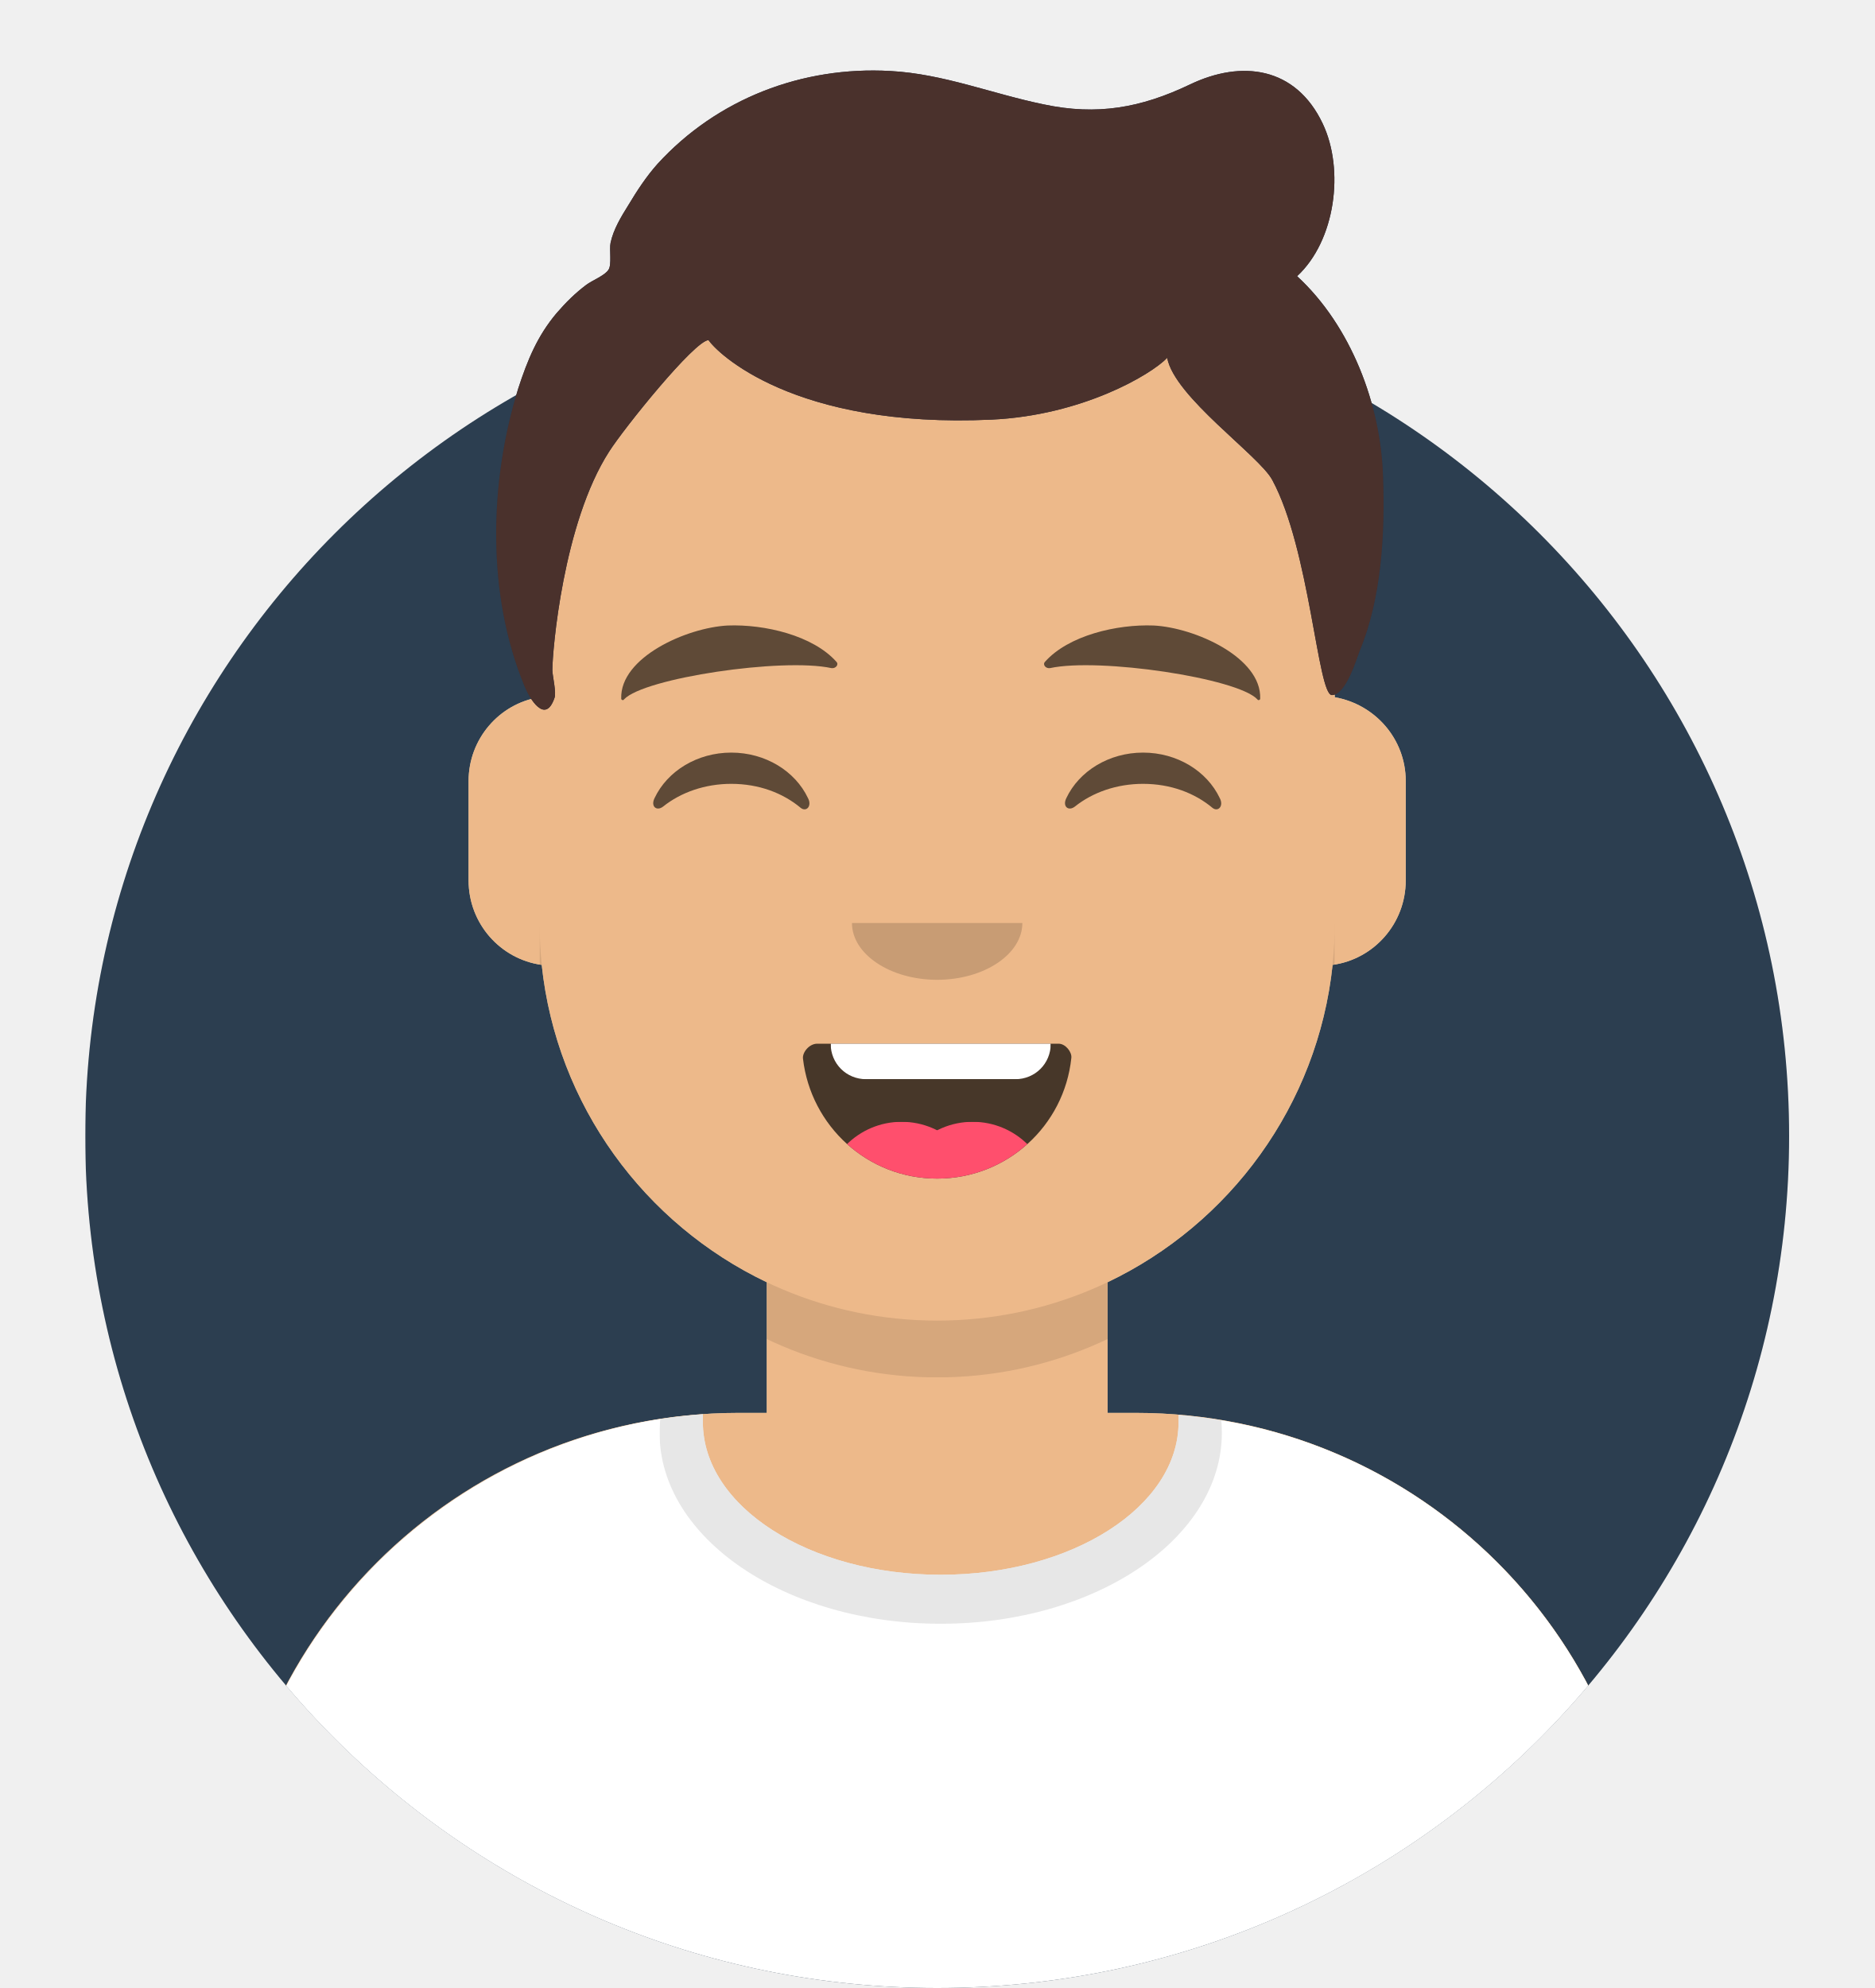
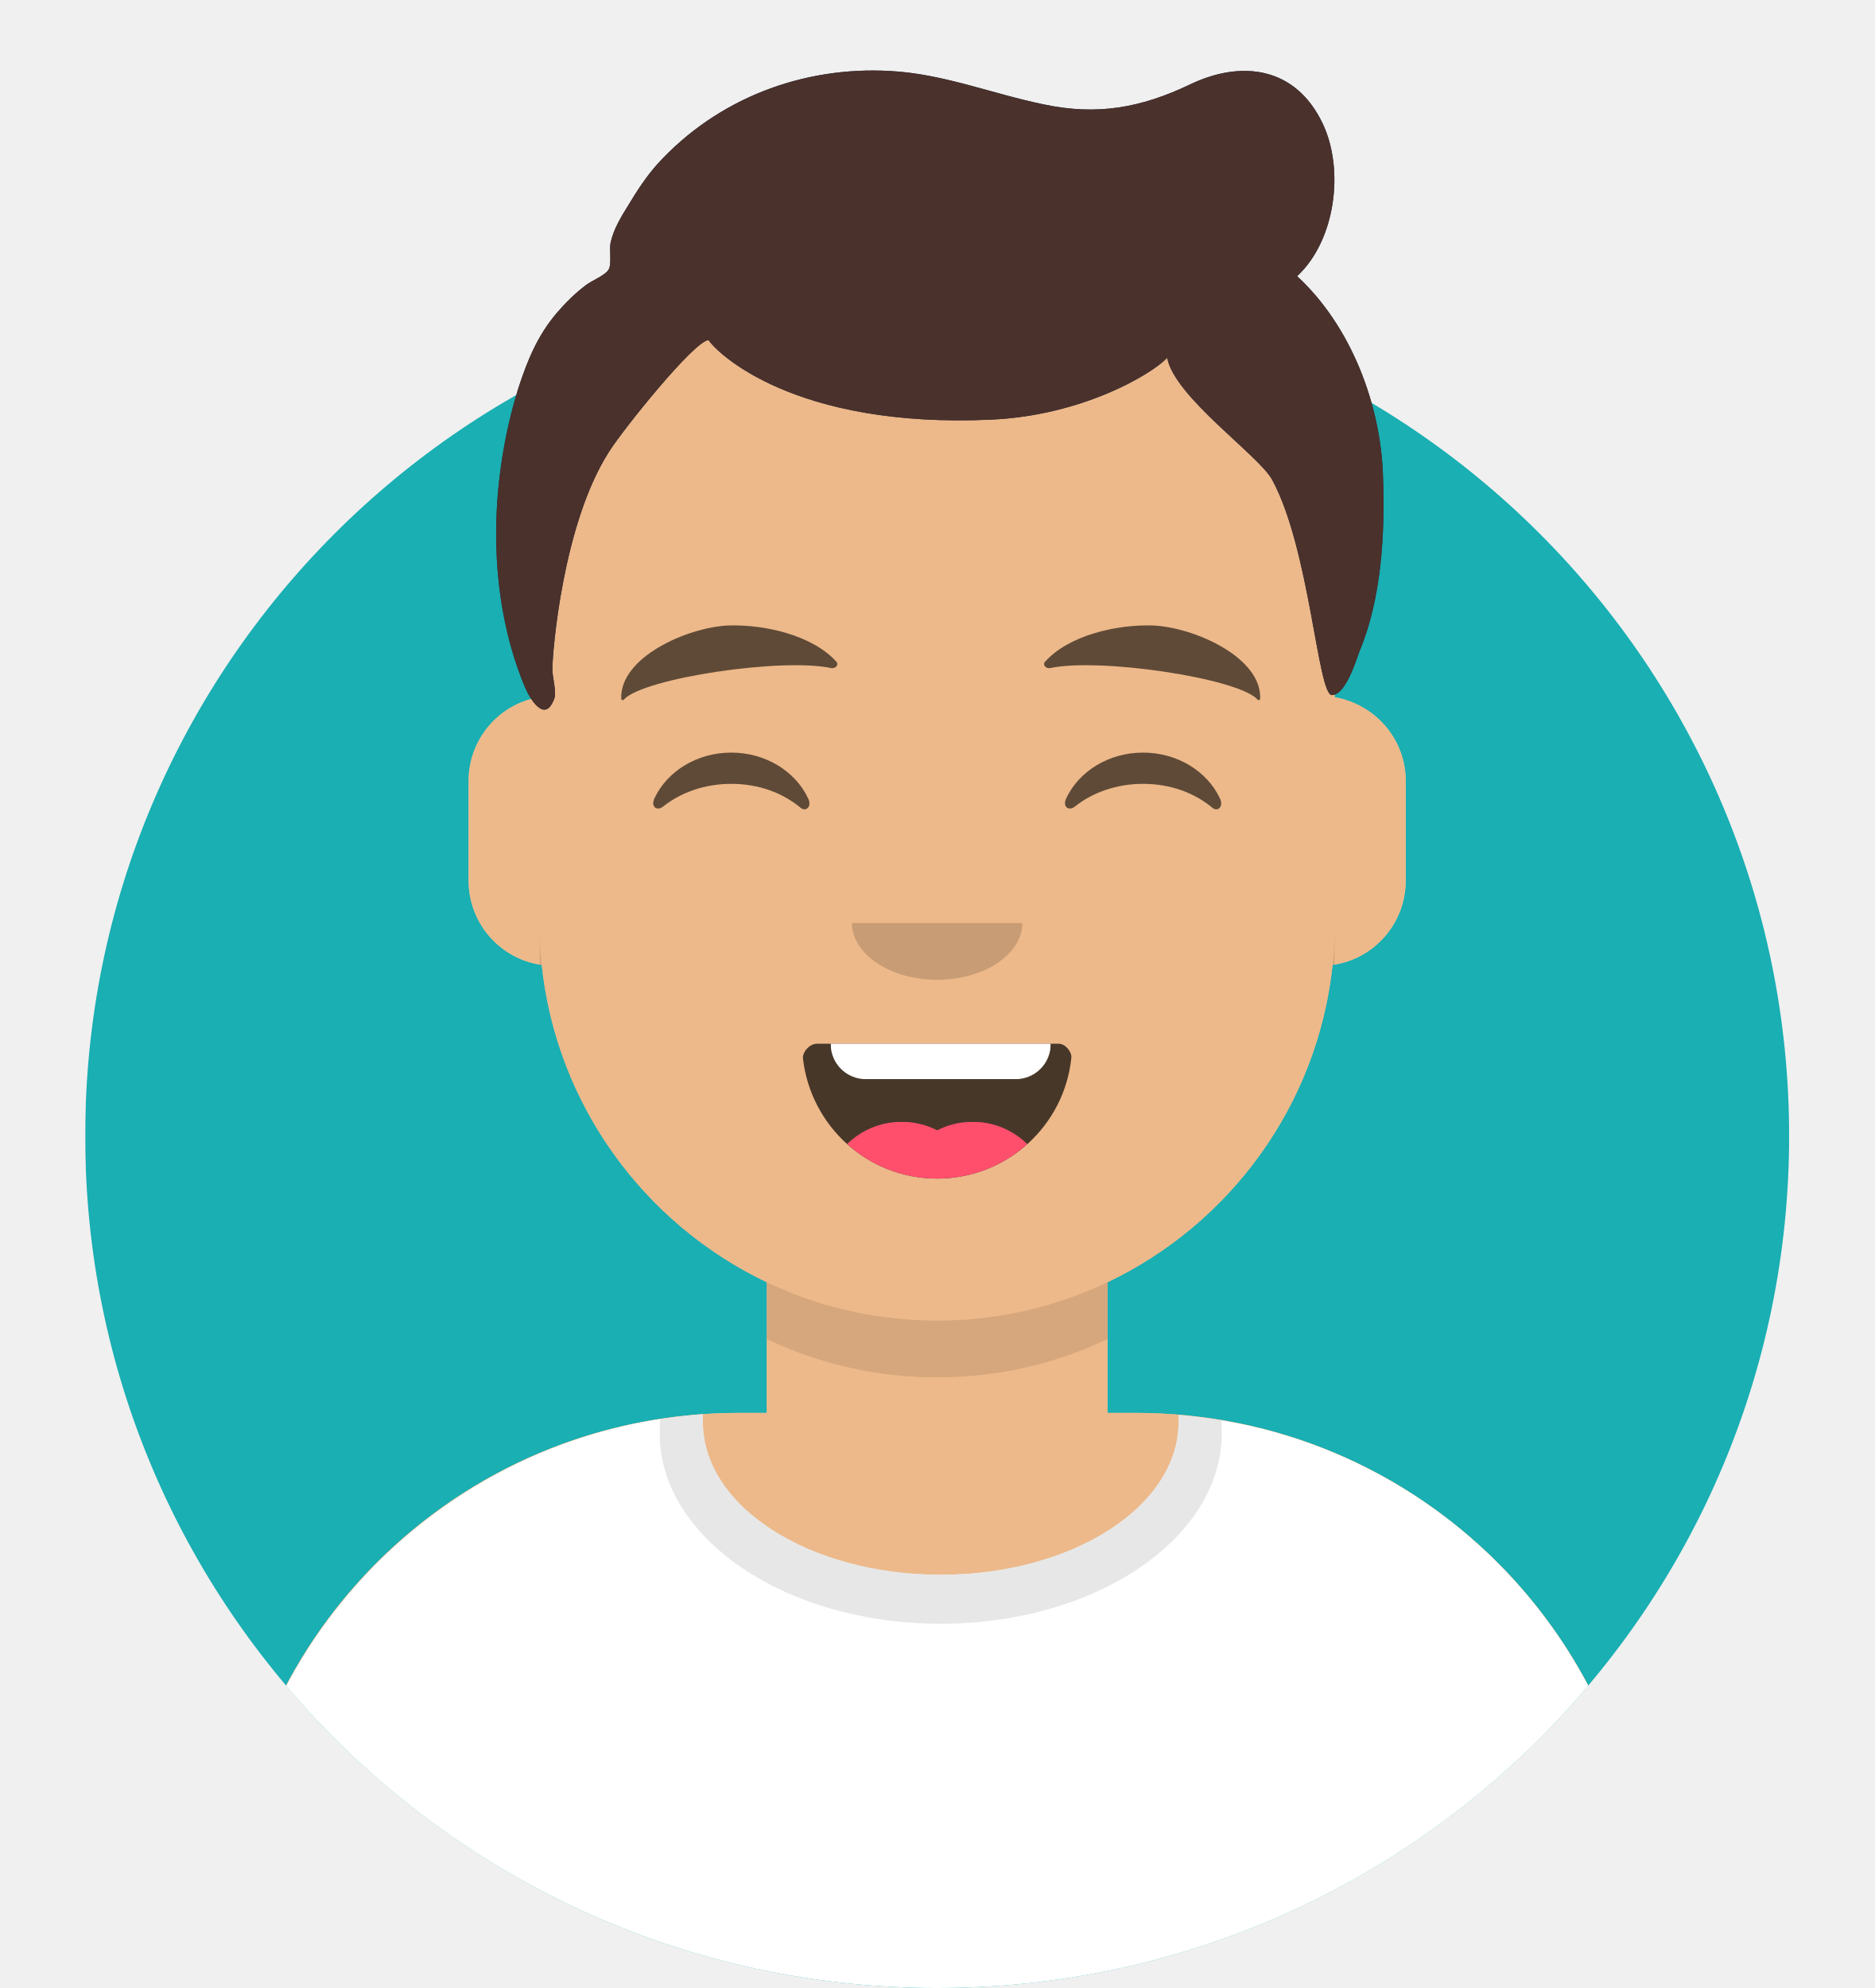
<svg xmlns="http://www.w3.org/2000/svg" version="1.1" id="Layer_1" x="0px" y="0px" viewBox="0 0 264 280" style="enable-background:new 0 0 264 280;" xml:space="preserve">
  <style type="text/css">
	.st0{fill-rule:evenodd;clip-rule:evenodd;fill:#E6E6E6;}
	.st1{filter:url(#Adobe_OpacityMaskFilter);}
	.st2{fill-rule:evenodd;clip-rule:evenodd;fill:#FFFFFF;}
	.st3{mask:url(#mask-2_1_);}
- 	.st4{fill-rule:evenodd;clip-rule:evenodd;fill:#2C3E50;}
+ 	.st4{fill-rule:evenodd;clip-rule:evenodd;fill:#19AFB3;}
	.st5{filter:url(#Adobe_OpacityMaskFilter_1_);}
	.st6{mask:url(#mask-4_1_);}
	.st7{fill-rule:evenodd;clip-rule:evenodd;fill:#D0C6AC;}
	.st8{filter:url(#Adobe_OpacityMaskFilter_2_);}
	.st9{mask:url(#mask-6_1_);}
	.st10{fill-rule:evenodd;clip-rule:evenodd;fill:#EDB98A;}
	.st11{filter:url(#Adobe_OpacityMaskFilter_3_);}
	.st12{mask:url(#mask-6_2_);fill-rule:evenodd;clip-rule:evenodd;fill-opacity:0.1;}
	.st13{filter:url(#Adobe_OpacityMaskFilter_4_);}
	.st14{mask:url(#react-mask-952_1_);}
	.st15{filter:url(#Adobe_OpacityMaskFilter_5_);}
	.st16{opacity:0.6;mask:url(#react-mask-952_2_);}
	.st17{fill-rule:evenodd;clip-rule:evenodd;fill-opacity:0.16;}
	.st18{fill-rule:evenodd;clip-rule:evenodd;fill-opacity:0.7;}
	.st19{filter:url(#Adobe_OpacityMaskFilter_6_);}
	.st20{mask:url(#react-mask-934_1_);fill-rule:evenodd;clip-rule:evenodd;fill:#FFFFFF;}
	.st21{filter:url(#Adobe_OpacityMaskFilter_7_);}
	.st22{mask:url(#react-mask-934_2_);}
	.st23{fill-rule:evenodd;clip-rule:evenodd;fill:#FF4F6D;}
	.st24{fill-rule:evenodd;clip-rule:evenodd;fill-opacity:0.6;}
	.st25{filter:url(#Adobe_OpacityMaskFilter_8_);}
	.st26{mask:url(#react-mask-925_1_);}
	.st27{fill-rule:evenodd;clip-rule:evenodd;fill:#28354B;}
	.st28{filter:url(#Adobe_OpacityMaskFilter_9_);}
	.st29{mask:url(#react-mask-924_1_);}
	.st30{fill-rule:evenodd;clip-rule:evenodd;fill:#4A312C;}
</style>
  <g>
    <g transform="translate(-825, -1100)">
      <g transform="translate(825, 1100)">
        <g id="Circle" transform="translate(12, 40)">
          <g id="Circle-Background">
            <circle class="st0" cx="120" cy="120" r="120" />
          </g>
          <defs>
            <filter id="Adobe_OpacityMaskFilter" filterUnits="userSpaceOnUse" x="0" y="0" width="240" height="240">
              <feColorMatrix type="matrix" values="1 0 0 0 0  0 1 0 0 0  0 0 1 0 0  0 0 0 1 0" />
            </filter>
          </defs>
          <mask maskUnits="userSpaceOnUse" x="0" y="0" width="240" height="240" id="mask-2_1_">
            <g class="st1">
              <circle id="path-1_1_" class="st2" cx="120" cy="120" r="120" />
            </g>
          </mask>
          <g class="st3">
            <rect class="st4" width="240" height="240" />
          </g>
        </g>
        <g id="Mask">
			</g>
        <defs>
          <filter id="Adobe_OpacityMaskFilter_1_" filterUnits="userSpaceOnUse" x="-1" y="0" width="265" height="280">
            <feColorMatrix type="matrix" values="1 0 0 0 0  0 1 0 0 0  0 0 1 0 0  0 0 0 1 0" />
          </filter>
        </defs>
        <mask maskUnits="userSpaceOnUse" x="-1" y="0" width="265" height="280" id="mask-4_1_">
          <g class="st5">
            <path id="path-3_1_" class="st2" d="M12,160c0,66.3,53.7,120,120,120s120-53.7,120-120h12V0H0v160H12z" />
          </g>
        </mask>
        <g id="Avataaar" class="st6">
          <g id="Body" transform="translate(32, 36)">
            <g>
              <path class="st7" d="M124,144.6V163h4l0,0c39.8,0,72,32.2,72,72v9H0v-9c0-39.8,32.2-72,72-72l0,0h4v-18.4        c-17.2-8.2-29.6-24.9-31.7-44.7C38.5,99.1,34,94.1,34,88V74c0-5.9,4.3-10.9,10-11.8V56l0,0c0-30.9,25.1-56,56-56l0,0l0,0        c30.9,0,56,25.1,56,56v6.2c5.7,1,10,5.9,10,11.8v14c0,6.1-4.5,11.1-10.3,11.9C153.6,119.7,141.2,136.4,124,144.6z" />
            </g>
            <defs>
              <filter id="Adobe_OpacityMaskFilter_2_" filterUnits="userSpaceOnUse" x="-32" y="0" width="264" height="244">
                <feColorMatrix type="matrix" values="1 0 0 0 0  0 1 0 0 0  0 0 1 0 0  0 0 0 1 0" />
              </filter>
            </defs>
            <mask maskUnits="userSpaceOnUse" x="-32" y="0" width="264" height="244" id="mask-6_1_">
              <g class="st8">
                <path id="path-5_1_" class="st2" d="M124,144.6V163h4l0,0c39.8,0,72,32.2,72,72v9H0v-9c0-39.8,32.2-72,72-72l0,0h4v-18.4         c-17.2-8.2-29.6-24.9-31.7-44.7C38.5,99.1,34,94.1,34,88V74c0-5.9,4.3-10.9,10-11.8V56l0,0c0-30.9,25.1-56,56-56l0,0l0,0         c30.9,0,56,25.1,56,56v6.2c5.7,1,10,5.9,10,11.8v14c0,6.1-4.5,11.1-10.3,11.9C153.6,119.7,141.2,136.4,124,144.6z" />
              </g>
            </mask>
            <g class="st9">
              <g id="Color" transform="translate(-32, 0)">
                <rect class="st10" width="264" height="244" />
              </g>
            </g>
            <defs>
              <filter id="Adobe_OpacityMaskFilter_3_" filterUnits="userSpaceOnUse" x="44" y="79" width="112" height="79">
                <feColorMatrix type="matrix" values="1 0 0 0 0  0 1 0 0 0  0 0 1 0 0  0 0 0 1 0" />
              </filter>
            </defs>
            <mask maskUnits="userSpaceOnUse" x="44" y="79" width="112" height="79" id="mask-6_2_">
              <g class="st11">
                <path id="path-5_2_" class="st2" d="M124,144.6V163h4l0,0c39.8,0,72,32.2,72,72v9H0v-9c0-39.8,32.2-72,72-72l0,0h4v-18.4         c-17.2-8.2-29.6-24.9-31.7-44.7C38.5,99.1,34,94.1,34,88V74c0-5.9,4.3-10.9,10-11.8V56l0,0c0-30.9,25.1-56,56-56l0,0l0,0         c30.9,0,56,25.1,56,56v6.2c5.7,1,10,5.9,10,11.8v14c0,6.1-4.5,11.1-10.3,11.9C153.6,119.7,141.2,136.4,124,144.6z" />
              </g>
            </mask>
            <path id="Neck-Shadow" class="st12" d="M156,79v23c0,30.9-25.1,56-56,56s-56-25.1-56-56V79v15c0,30.9,25.1,56,56,56       s56-25.1,56-56V79z" />
          </g>
          <g transform="translate(0, 170)">
            <g id="Clothes">
              <path class="st0" d="M166,29.3c37,3,66,34,66,71.8v8.9H32v-8.9C32,63,61.6,31.8,99,29.2c0,0.4,0,0.7,0,1.1        c0,11.9,15,21.5,33.5,21.5S166,42.2,166,30.3C166,30,166,29.6,166,29.3z" />
            </g>
            <defs>
              <filter id="Adobe_OpacityMaskFilter_4_" filterUnits="userSpaceOnUse" x="0" y="0" width="264" height="110">
                <feColorMatrix type="matrix" values="1 0 0 0 0  0 1 0 0 0  0 0 1 0 0  0 0 0 1 0" />
              </filter>
            </defs>
            <mask maskUnits="userSpaceOnUse" x="0" y="0" width="264" height="110" id="react-mask-952_1_">
              <g class="st13">
                <path id="react-path-951_1_" class="st2" d="M166,29.3c37,3,66,34,66,71.8v8.9H32v-8.9C32,63,61.6,31.8,99,29.2         c0,0.4,0,0.7,0,1.1c0,11.9,15,21.5,33.5,21.5S166,42.2,166,30.3C166,30,166,29.6,166,29.3z" />
              </g>
            </mask>
            <g class="st14">
              <rect class="st2" width="264" height="110" />
            </g>
            <defs>
              <filter id="Adobe_OpacityMaskFilter_5_" filterUnits="userSpaceOnUse" x="92.9" y="4.9" width="79.3" height="53.8">
                <feColorMatrix type="matrix" values="1 0 0 0 0  0 1 0 0 0  0 0 1 0 0  0 0 0 1 0" />
              </filter>
            </defs>
            <mask maskUnits="userSpaceOnUse" x="92.9" y="4.9" width="79.3" height="53.8" id="react-mask-952_2_">
              <g class="st15">
                <path id="react-path-951_2_" class="st2" d="M166,29.3c37,3,66,34,66,71.8v8.9H32v-8.9C32,63,61.6,31.8,99,29.2         c0,0.4,0,0.7,0,1.1c0,11.9,15,21.5,33.5,21.5S166,42.2,166,30.3C166,30,166,29.6,166,29.3z" />
              </g>
            </mask>
            <g id="Shadowy" class="st16">
              <g transform="translate(92, 4)">
                <ellipse class="st17" cx="40.5" cy="27.8" rx="39.6" ry="26.9" />
              </g>
            </g>
          </g>
          <g id="Face" transform="translate(76, 82)">
            <g transform="translate(2, 52)">
              <g id="Mouth">
                <path class="st18" d="M35.1,15.1C36.2,24.6,44.2,32,54,32c9.8,0,17.9-7.4,18.9-17c0.1-0.8-0.8-2-1.8-2c-14.9,0-26.3,0-34,0         C36,13,35,14.2,35.1,15.1z" />
              </g>
              <defs>
                <filter id="Adobe_OpacityMaskFilter_6_" filterUnits="userSpaceOnUse" x="39" y="2" width="31" height="16">
                  <feColorMatrix type="matrix" values="1 0 0 0 0  0 1 0 0 0  0 0 1 0 0  0 0 0 1 0" />
                </filter>
              </defs>
              <mask maskUnits="userSpaceOnUse" x="39" y="2" width="31" height="16" id="react-mask-934_1_">
                <g class="st19">
                  <path id="react-path-933_1_" class="st2" d="M35.1,15.1C36.2,24.6,44.2,32,54,32c9.8,0,17.9-7.4,18.9-17          c0.1-0.8-0.8-2-1.8-2c-14.9,0-26.3,0-34,0C36,13,35,14.2,35.1,15.1z" />
                </g>
              </mask>
              <path id="Teeth" class="st20" d="M44,2h21c2.8,0,5,2.2,5,5v6c0,2.8-2.2,5-5,5H44c-2.8,0-5-2.2-5-5V7C39,4.2,41.2,2,44,2z" />
              <defs>
                <filter id="Adobe_OpacityMaskFilter_7_" filterUnits="userSpaceOnUse" x="38" y="24" width="32" height="22">
                  <feColorMatrix type="matrix" values="1 0 0 0 0  0 1 0 0 0  0 0 1 0 0  0 0 0 1 0" />
                </filter>
              </defs>
              <mask maskUnits="userSpaceOnUse" x="38" y="24" width="32" height="22" id="react-mask-934_2_">
                <g class="st21">
                  <path id="react-path-933_2_" class="st2" d="M35.1,15.1C36.2,24.6,44.2,32,54,32c9.8,0,17.9-7.4,18.9-17          c0.1-0.8-0.8-2-1.8-2c-14.9,0-26.3,0-34,0C36,13,35,14.2,35.1,15.1z" />
                </g>
              </mask>
              <g id="Tongue" class="st22">
                <g transform="translate(38, 24)">
                  <circle class="st23" cx="11" cy="11" r="11" />
                  <circle class="st23" cx="21" cy="11" r="11" />
                </g>
              </g>
            </g>
            <g transform="translate(28, 40)">
              <path id="Nose" class="st17" d="M16,8c0,4.4,5.4,8,12,8l0,0c6.6,0,12-3.6,12-8" />
            </g>
            <g transform="translate(0, 8)">
              <path id="Squint" class="st24" d="M16.2,22.4C18,18.6,22.2,16,27,16c4.8,0,9,2.6,10.8,6.4c0.6,1.1-0.2,2-1,1.4        c-2.5-2.1-5.9-3.4-9.8-3.4c-3.7,0-7.1,1.2-9.6,3.2C16.5,24.3,15.6,23.6,16.2,22.4z" />
              <path class="st24" d="M74.2,22.4C76,18.6,80.2,16,85,16c4.8,0,9,2.6,10.8,6.4c0.6,1.1-0.2,2-1,1.4c-2.5-2.1-5.9-3.4-9.8-3.4        c-3.7,0-7.1,1.2-9.6,3.2C74.5,24.3,73.6,23.6,74.2,22.4z" />
            </g>
            <g>
              <path id="Eyebrow" class="st24" d="M26.5,6.1c-5.8,0.3-15.2,4.5-15,10.3c0,0.2,0.3,0.3,0.4,0.1c2.8-3,22.3-5.9,29.2-4.4        c0.6,0.1,1.1-0.5,0.7-0.9C38.5,7.5,31.7,5.9,26.5,6.1" />
              <path class="st24" d="M86.5,6.1c5.8,0.3,15.2,4.5,15,10.3c0,0.2-0.3,0.3-0.4,0.1c-2.8-3-22.3-5.9-29.2-4.4        c-0.6,0.1-1.1-0.5-0.7-0.9C74.5,7.5,81.3,5.9,86.5,6.1" />
            </g>
          </g>
          <g id="Top">
            <defs>
              <filter id="Adobe_OpacityMaskFilter_8_" filterUnits="userSpaceOnUse" x="-1" y="0" width="264" height="280">
                <feColorMatrix type="matrix" values="1 0 0 0 0  0 1 0 0 0  0 0 1 0 0  0 0 0 1 0" />
              </filter>
            </defs>
            <mask maskUnits="userSpaceOnUse" x="-1" y="0" width="264" height="280" id="react-mask-925_1_">
              <g class="st25">
                <rect id="react-path-927_1_" class="st2" width="264" height="280" />
              </g>
            </mask>
            <g class="st26">
              <g transform="translate(-1, 0)">
                <g id="Short-Hair">
                  <path class="st27" d="M183.7,38.9c5.4-5,6.7-15,3.6-21.5c-3.8-8-11.4-9-18.7-5.5c-6.9,3.3-13.1,4.4-20.6,2.8          c-7.3-1.5-14.1-4.3-21.6-4.7C114,9.3,102,13.9,93.6,23.1c-1.6,1.8-2.9,3.8-4.1,5.8c-1,1.6-2.1,3.4-2.5,5.3          c-0.2,0.9,0.2,3.1-0.3,3.8c-0.5,0.8-2.3,1.5-3.1,2.1c-1.6,1.2-2.9,2.5-4.2,4c-2.7,3.2-4.1,6.6-5.4,10.6          c-4.1,13.2-4.5,29,0.9,42c0.7,1.7,2.9,5.4,4.2,1.6c0.3-0.7-0.3-3.2-0.3-3.9c0-2.7,1.5-20.7,8-30.8c2.1-3.3,12-15.6,14-15.7          c1.1,1.7,11.9,12.5,39.9,11.2c12.7-0.6,22.4-6.3,24.7-8.7c1,5.5,13,13.8,14.8,17.2c5.3,9.8,6.4,30.3,8.4,30.3          s3.5-5.2,3.9-6.2c3.1-7.4,3.6-16.6,3.3-24.6C195.5,57,191.3,45.9,183.7,38.9z" />
                </g>
                <defs>
                  <filter id="Adobe_OpacityMaskFilter_9_" filterUnits="userSpaceOnUse" x="0" y="0" width="264" height="280">
                    <feColorMatrix type="matrix" values="1 0 0 0 0  0 1 0 0 0  0 0 1 0 0  0 0 0 1 0" />
                  </filter>
                </defs>
                <mask maskUnits="userSpaceOnUse" x="0" y="0" width="264" height="280" id="react-mask-924_1_">
                  <g class="st28">
                    <path id="react-path-926_1_" class="st2" d="M183.7,38.9c5.4-5,6.7-15,3.6-21.5c-3.8-8-11.4-9-18.7-5.5           c-6.9,3.3-13.1,4.4-20.6,2.8c-7.3-1.5-14.1-4.3-21.6-4.7C114,9.3,102,13.9,93.6,23.1c-1.6,1.8-2.9,3.8-4.1,5.8           c-1,1.6-2.1,3.4-2.5,5.3c-0.2,0.9,0.2,3.1-0.3,3.8c-0.5,0.8-2.3,1.5-3.1,2.1c-1.6,1.2-2.9,2.5-4.2,4           c-2.7,3.2-4.1,6.6-5.4,10.6c-4.1,13.2-4.5,29,0.9,42c0.7,1.7,2.9,5.4,4.2,1.6c0.3-0.7-0.3-3.2-0.3-3.9           c0-2.7,1.5-20.7,8-30.8c2.1-3.3,12-15.6,14-15.7c1.1,1.7,11.9,12.5,39.9,11.2c12.7-0.6,22.4-6.3,24.7-8.7           c1,5.5,13,13.8,14.8,17.2c5.3,9.8,6.4,30.3,8.4,30.3s3.5-5.2,3.9-6.2c3.1-7.4,3.6-16.6,3.3-24.6           C195.5,57,191.3,45.9,183.7,38.9z" />
                  </g>
                </mask>
                <g class="st29">
                  <g transform="translate(0, 0) ">
                    <rect class="st30" width="264" height="280" />
                  </g>
                </g>
              </g>
            </g>
          </g>
        </g>
      </g>
    </g>
  </g>
</svg>
